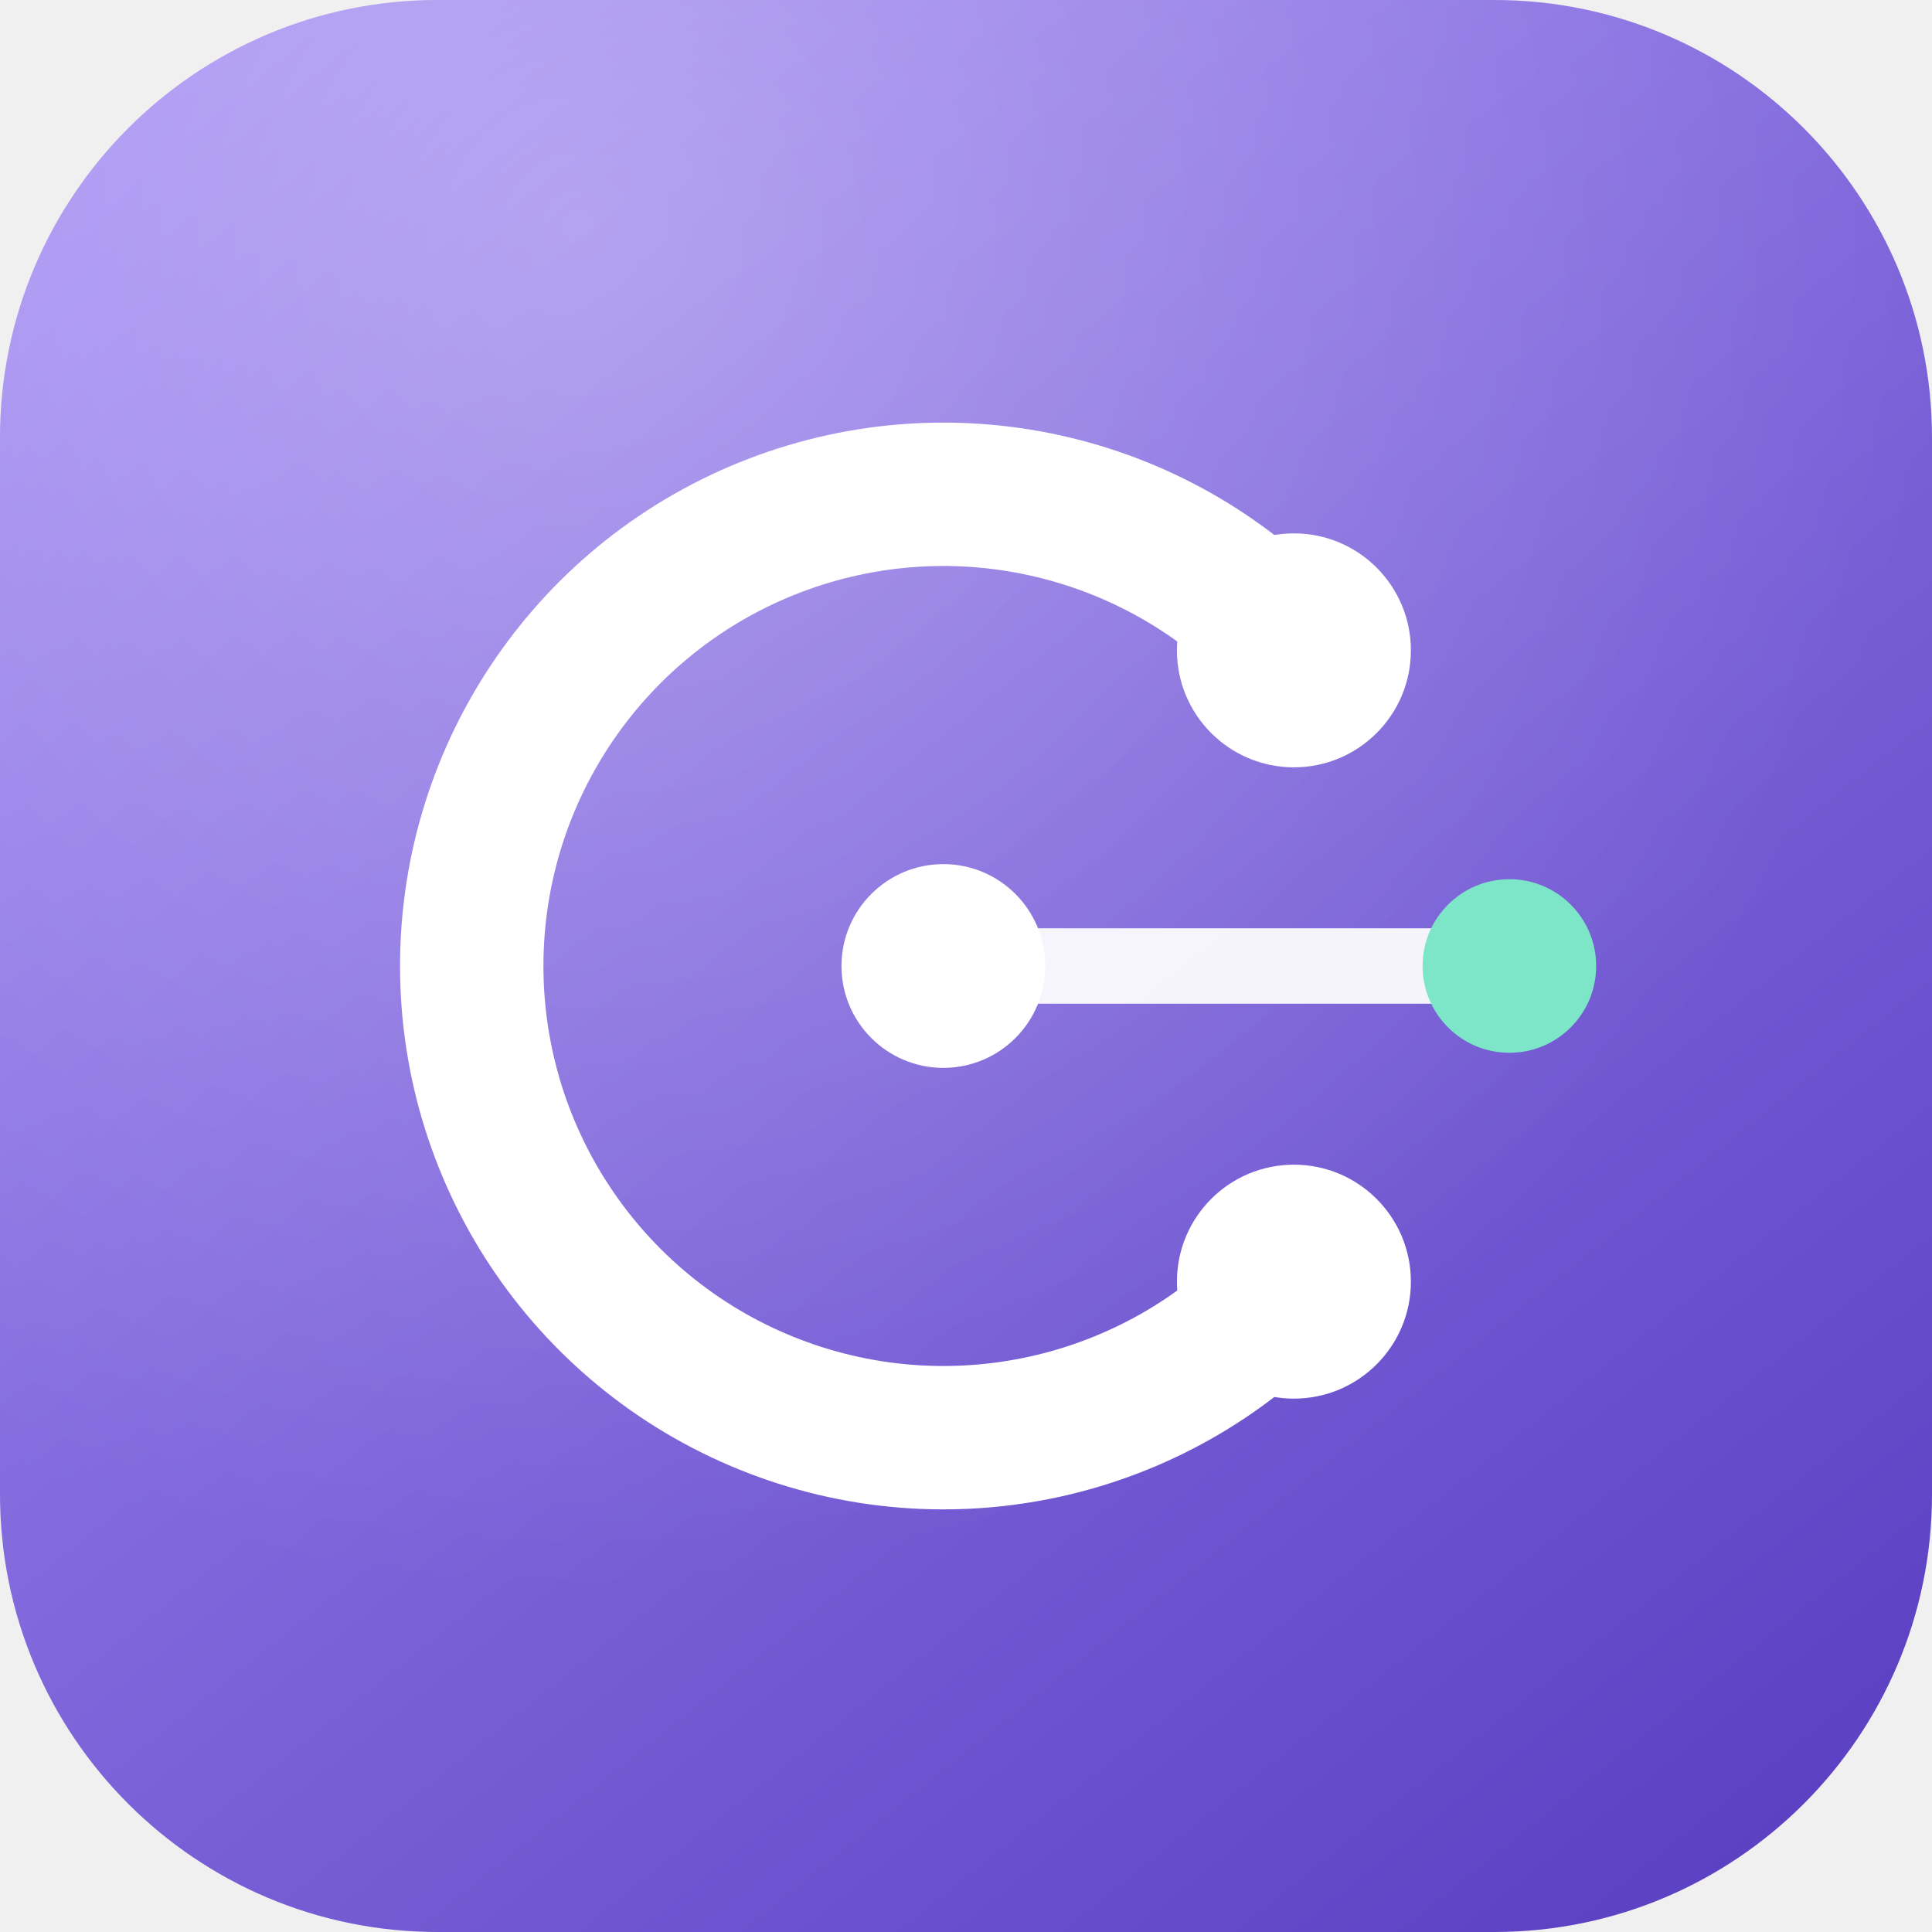
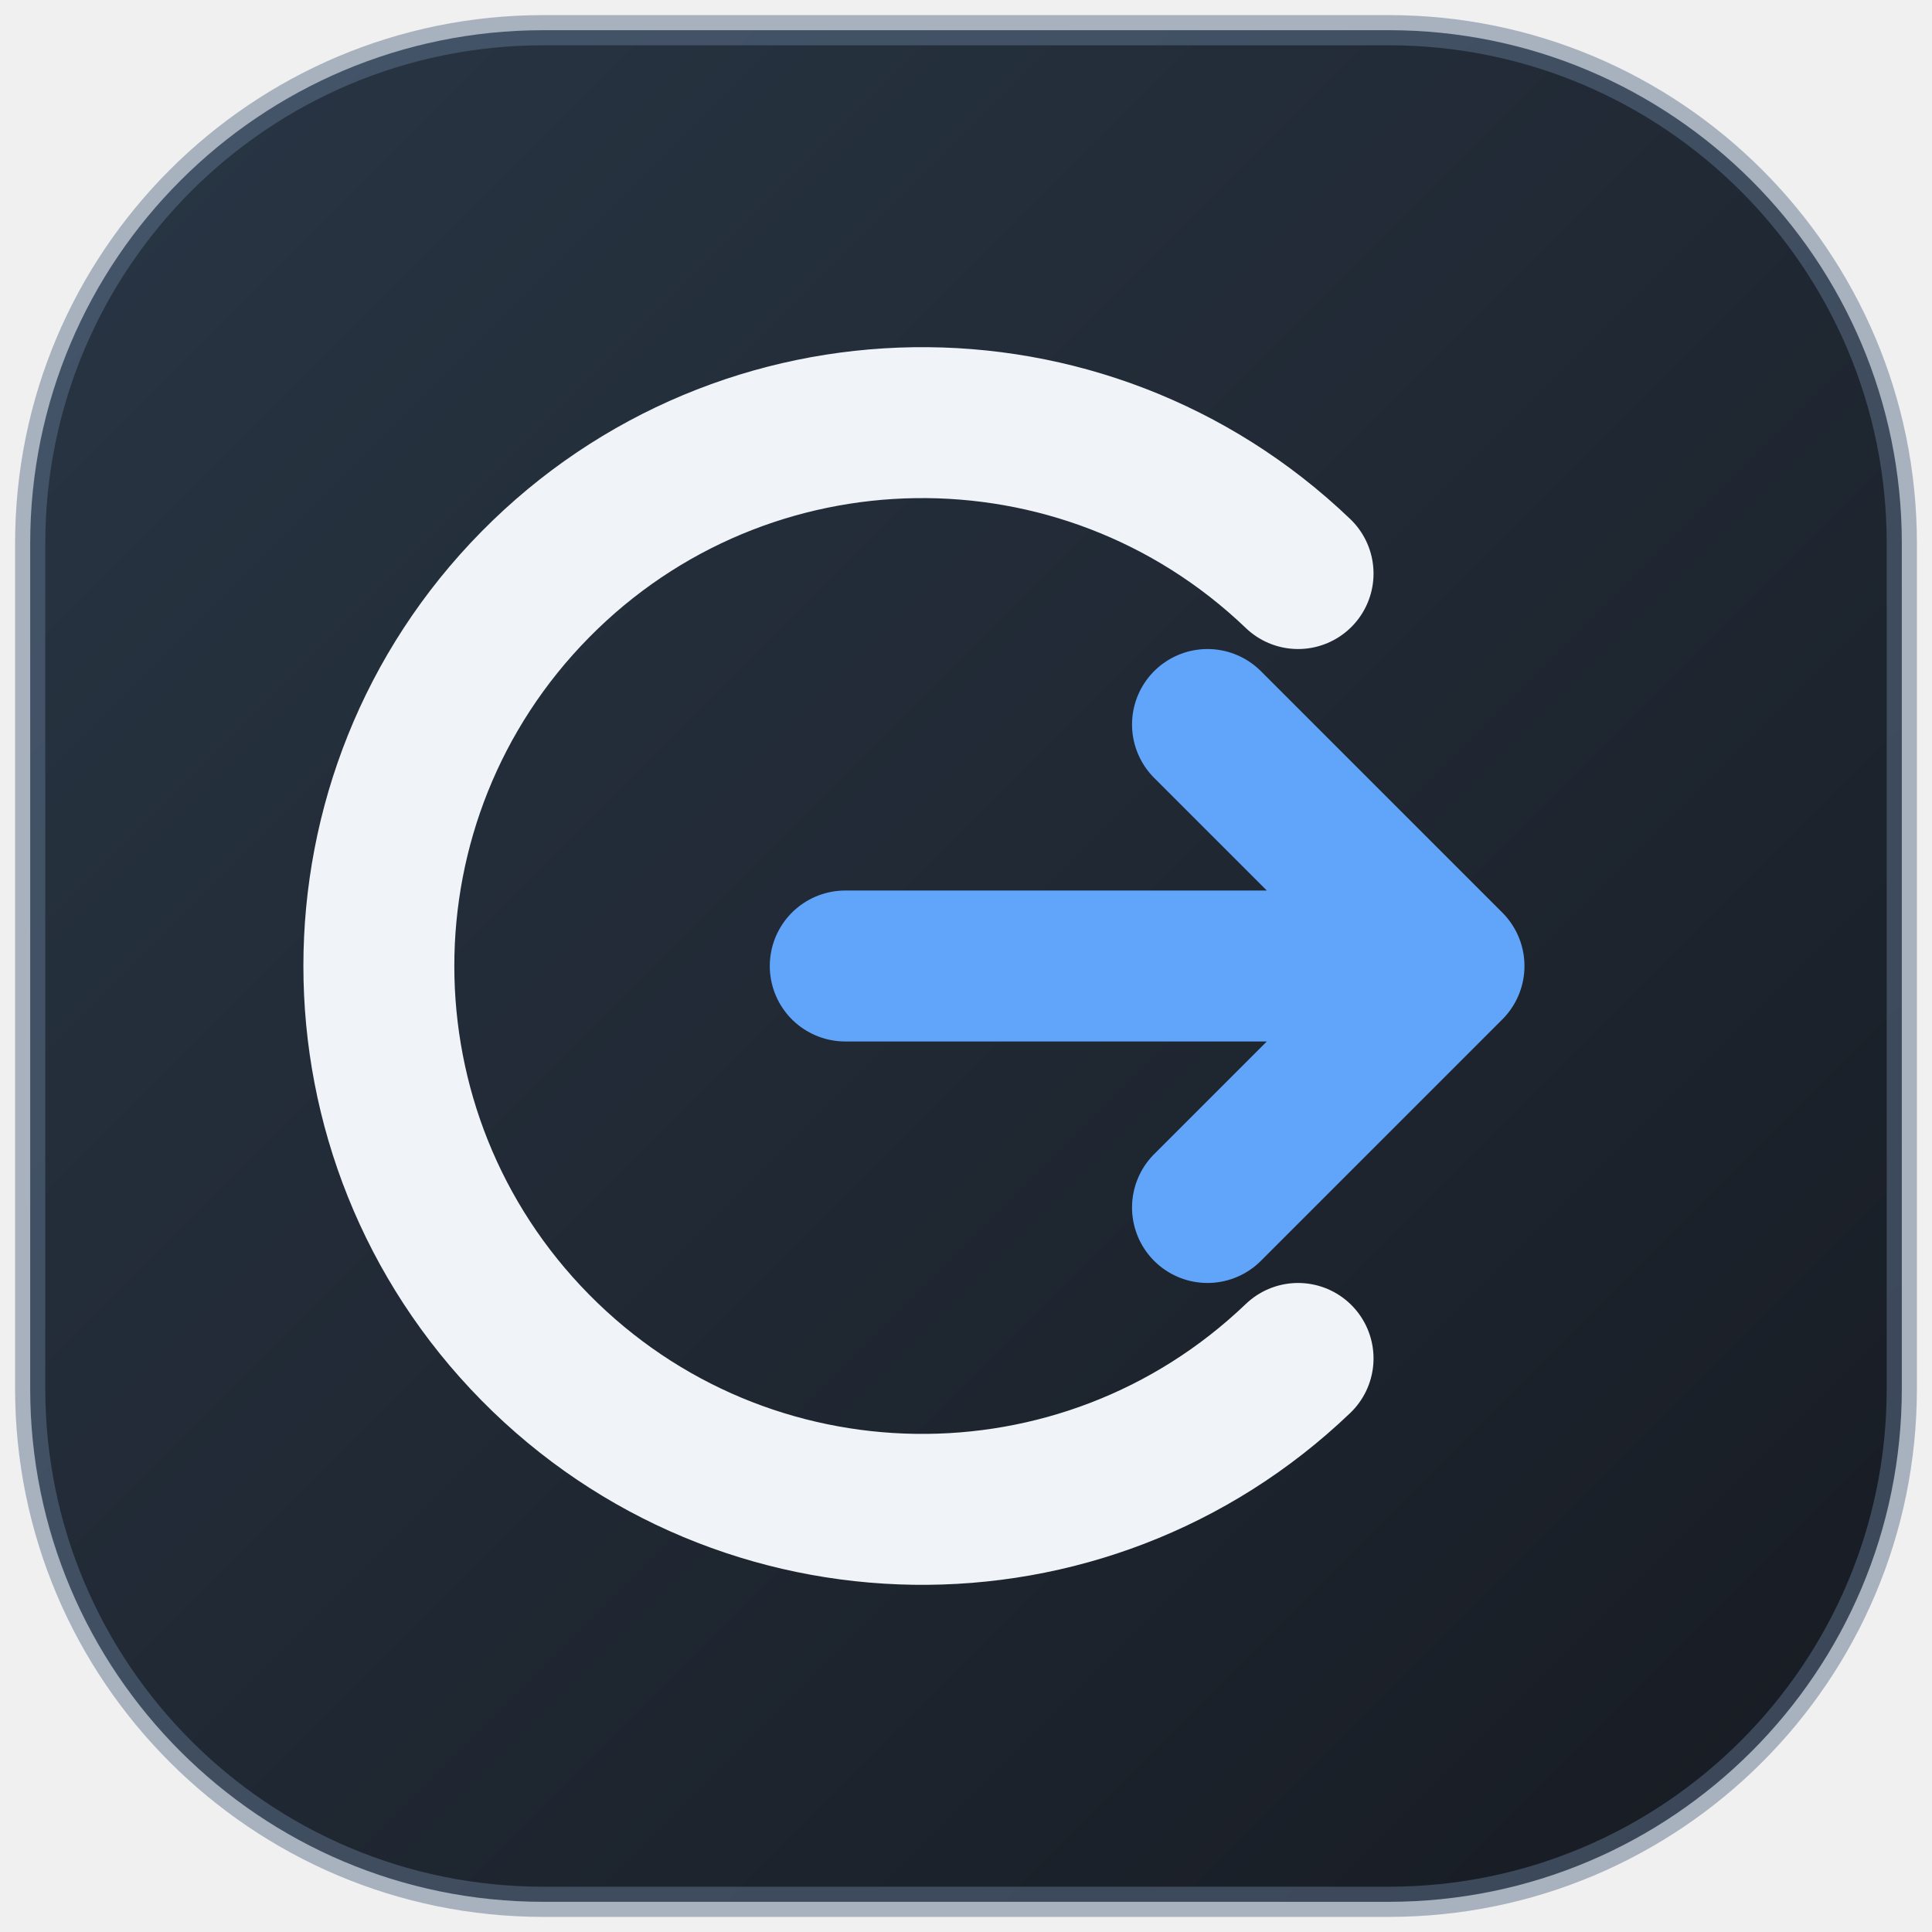
- <svg xmlns="http://www.w3.org/2000/svg" viewBox="0 0 1024 1024" width="1024" height="1024">
+ <svg xmlns="http://www.w3.org/2000/svg" viewBox="0 0 64 64">
  <defs>
-     <linearGradient id="bg" x1="0.1" y1="0" x2="0.9" y2="1">
-       <stop offset="0" stop-color="#a38cf3" />
-       <stop offset="1" stop-color="#5a3fc2" />
+     <linearGradient id="b" x2="1" y2="1">
+       <stop stop-color="#293645" />
+       <stop offset="1" stop-color="#171B22" />
    </linearGradient>
-     <radialGradient id="glow" cx="0.3" cy="0.12" r="0.7">
-       <stop offset="0" stop-color="#ffffff" stop-opacity="0.28" />
-       <stop offset="1" stop-color="#ffffff" stop-opacity="0" />
-     </radialGradient>
  </defs>
-   <rect width="1024" height="1024" rx="232" fill="url(#bg)" />
-   <rect width="1024" height="1024" rx="232" fill="url(#glow)" />
-   <path d="M685.8 344.7 A250 250 0 1 0 685.8 679.3" fill="none" stroke="#fff" stroke-width="76" stroke-linecap="round" />
-   <circle cx="685.8" cy="344.7" r="62" fill="#fff" />
-   <circle cx="685.8" cy="679.3" r="62" fill="#fff" />
-   <path d="M500 512 H772" stroke="#fff" stroke-width="40" stroke-linecap="round" opacity="0.92" />
-   <circle cx="500" cy="512" r="54" fill="#fff" />
-   <circle cx="800" cy="512" r="46" fill="#7ee6c8" />
+   <rect x="1" y="1" width="62" height="62" rx="17" fill="url(#b)" stroke="#60758F" stroke-opacity=".5" />
+   <path d="M43 19a18 18 0 1 0 0 26" fill="none" stroke="#F0F3F8" stroke-width="5" stroke-linecap="round" />
+   <path d="M28 32h20m-8-8 8 8-8 8" fill="none" stroke="#60A5FA" stroke-width="5" stroke-linecap="round" stroke-linejoin="round" />
</svg>
